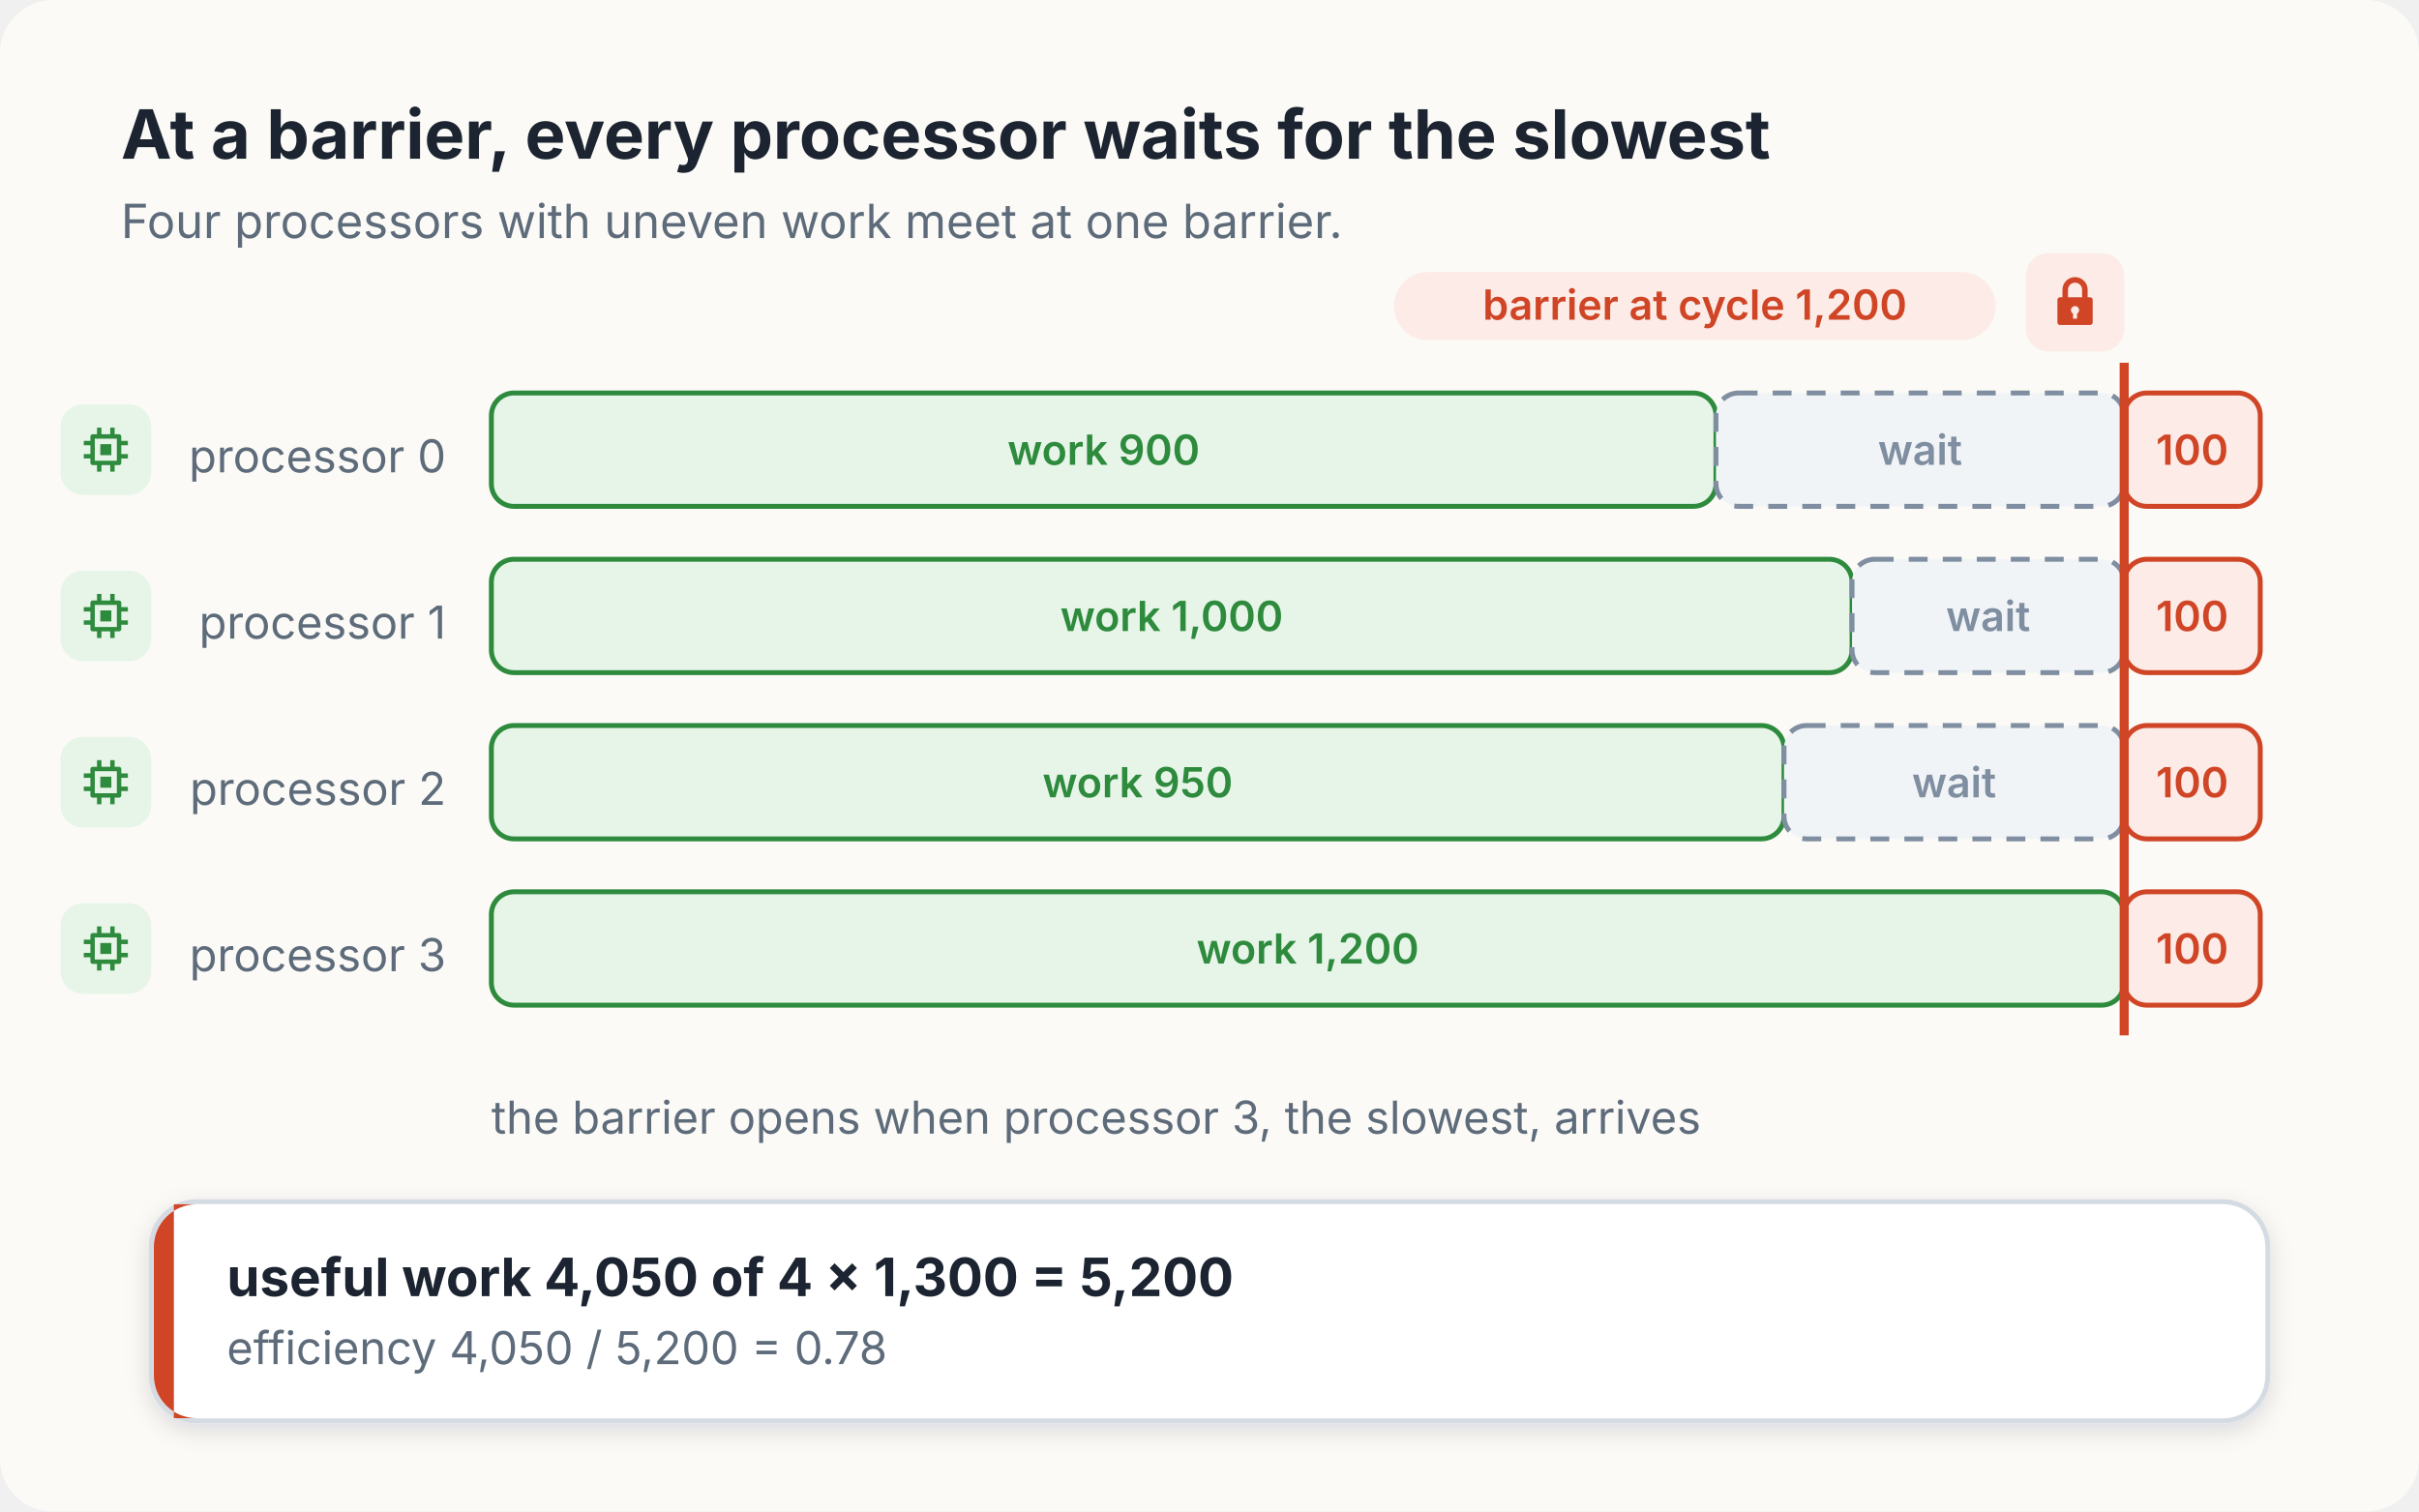
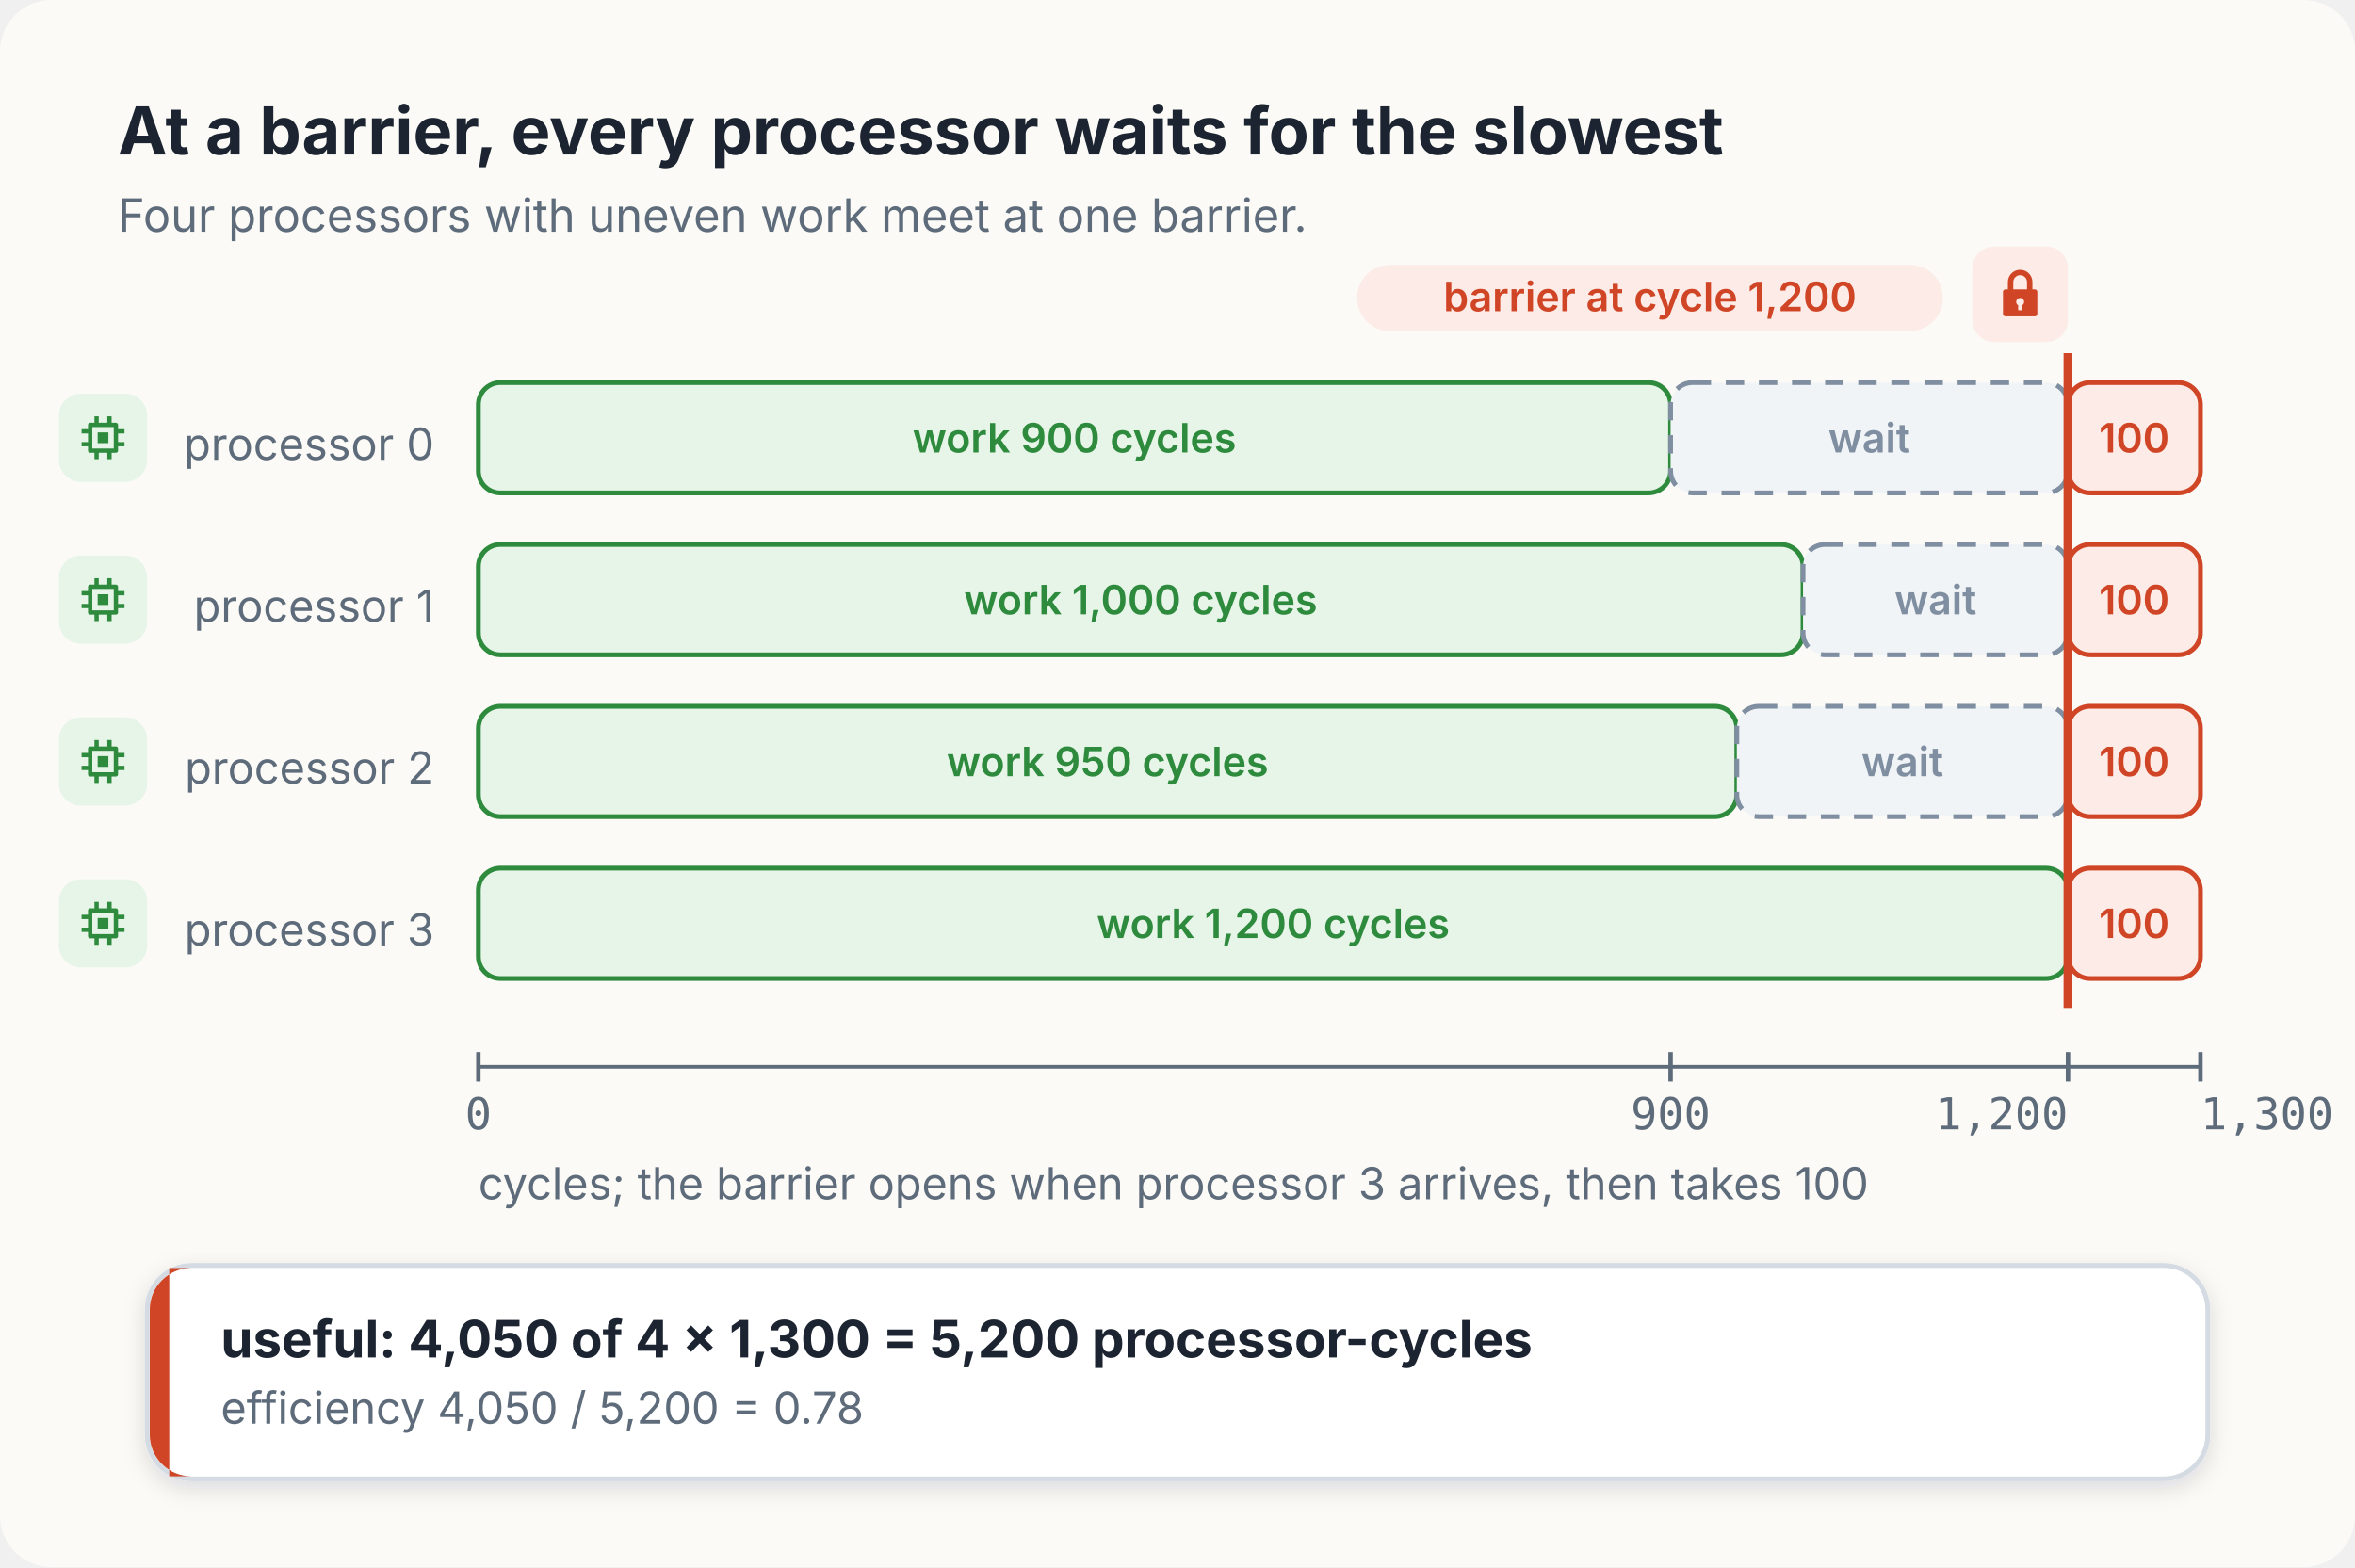
- <svg xmlns="http://www.w3.org/2000/svg" viewBox="0 0 640 400" width="640" height="400" role="img" aria-label="Four processors on a time line. Processor 0 works 900 cycles, processor 1 works 1,000, processor 2 works 950 and processor 3 works 1,200. A vertical barrier line stands at 1,200 cycles. Processors 0, 1 and 2 wait in dashed boxes until 1,200. Then all four spend 100 cycles at the barrier. Useful work is 4,050 of 5,200 processor-cycles, an efficiency of 0.78.">
+ <svg xmlns="http://www.w3.org/2000/svg" viewBox="0 0 640 426" width="640" height="426" role="img" aria-label="Four processors on a time line. Processor 0 works 900 cycles, processor 1 works 1,000, processor 2 works 950 and processor 3 works 1,200. A vertical barrier line stands at 1,200 cycles. Processors 0, 1 and 2 wait in dashed boxes until 1,200. Then all four spend 100 cycles at the barrier. Useful work is 4,050 of 5,200 processor-cycles, an efficiency of 0.78.">
  <style>
    text { font-family: Inter, "Segoe UI", "Helvetica Neue", Helvetica, Arial, sans-serif; fill: #1B2430; }
    .title { font-size: 18px; font-weight: 650; }
    .lede { font-size: 12.5px; fill: #5D6B7A; }
    .name { font-size: 14px; font-weight: 650; }
    .sub { font-size: 12px; fill: #5D6B7A; }
    .note { font-size: 12px; fill: #5D6B7A; }
    .tab { font-size: 11.5px; font-weight: 650; letter-spacing: 0.04em; fill: #5D6B7A; }
    .mono { font-family: "JetBrains Mono", "SF Mono", Menlo, Consolas, monospace; font-size: 12px; }
    .dim { fill: #8794A3; }
    .strong { font-weight: 700; }
    .trap { fill: #CF4526; font-weight: 700; }
    .pill { font-size: 11px; font-weight: 600; }
    .wire { fill: none; stroke: #3F5873; stroke-width: 1.8; stroke-linecap: round; stroke-linejoin: round; }
    .wire.danger { stroke: #CF4526; stroke-dasharray: 6 5; }
    .wire.idle { stroke: #7F8EA0; stroke-dasharray: 2 5; }
  </style>
  <defs>
    <filter id="lift" x="-10%" y="-10%" width="120%" height="135%">
      <feDropShadow dx="0" dy="2" stdDeviation="3" flood-color="#1B2430" flood-opacity="0.13" />
    </filter>
    <linearGradient id="thor-body" x1="0" y1="0" x2="0" y2="1">
      <stop offset="0" stop-color="#C6CCD5" />
      <stop offset="1" stop-color="#979EA9" />
    </linearGradient>
    <linearGradient id="switch-body" x1="0" y1="0" x2="0" y2="1">
      <stop offset="0" stop-color="#3B4656" />
      <stop offset="1" stop-color="#232B37" />
    </linearGradient>
    <marker id="head" viewBox="0 0 10 10" refX="8.5" refY="5" markerUnits="userSpaceOnUse" markerWidth="11" markerHeight="11" orient="auto">
      <path d="M0.5,1 L9,5 L0.5,9 Z" fill="#3F5873" />
    </marker>
    <marker id="head-danger" viewBox="0 0 10 10" refX="8.5" refY="5" markerUnits="userSpaceOnUse" markerWidth="11" markerHeight="11" orient="auto">
      <path d="M0.5,1 L9,5 L0.5,9 Z" fill="#CF4526" />
    </marker>
    <marker id="head-idle" viewBox="0 0 10 10" refX="8.5" refY="5" markerUnits="userSpaceOnUse" markerWidth="11" markerHeight="11" orient="auto">
      <path d="M0.5,1 L9,5 L0.5,9 Z" fill="#7F8EA0" />
    </marker>
  </defs>
-   <rect width="640" height="400" rx="14" fill="#FBFAF6" />
+   <rect width="640" height="426" rx="14" fill="#FBFAF6" />
  <text x="32.0" y="42.0" class="title" text-anchor="start" xml:space="preserve">At a barrier, every processor waits for the slowest</text>
  <text x="32.0" y="63.0" class="lede" text-anchor="start" xml:space="preserve">Four processors with uneven work meet at one barrier.</text>
  <text x="118.0" y="125.0" class="sub" text-anchor="end" xml:space="preserve">processor 0</text>
  <rect x="16" y="107" width="24" height="24" rx="6" fill="#E7F5E9" />
  <g transform="translate(21.0,112.0) scale(0.5833)">
    <path d="M8 2h2v3h4V2h2v3h2a1 1 0 0 1 1 1v2h3v2h-3v4h3v2h-3v2a1 1 0 0 1-1 1h-2v3h-2v-3h-4v3H8v-3H6a1 1 0 0 1-1-1v-2H2v-2h3v-4H2V8h3V6a1 1 0 0 1 1-1h2zM7 7v10h10V7zm2.5 2.5h5v5h-5z" fill="#2E8B3D" fill-rule="evenodd" />
  </g>
  <rect x="130.0" y="104.0" width="324.0" height="30.0" rx="6" fill="#E7F5E9" stroke="#2E8B3D" stroke-width="1.3" />
-   <text x="292.0" y="123.0" class="pill" text-anchor="middle" style="fill:#2E8B3D" xml:space="preserve">work 900</text>
+   <text x="292.0" y="123.0" class="pill" text-anchor="middle" style="fill:#2E8B3D" xml:space="preserve">work 900 cycles</text>
  <rect x="454.0" y="104.0" width="108.0" height="30.0" rx="6" fill="#F1F4F7" stroke="#7F8EA0" stroke-width="1.3" stroke-dasharray="5 4" />
  <text x="508.0" y="123.0" class="pill" text-anchor="middle" style="fill:#7F8EA0" xml:space="preserve">wait</text>
  <rect x="562.0" y="104.0" width="36.0" height="30.0" rx="6" fill="#FCEBE6" stroke="#CF4526" stroke-width="1.3" />
  <text x="580.0" y="123.0" class="pill" text-anchor="middle" style="fill:#CF4526" xml:space="preserve">100</text>
  <text x="118.0" y="169.0" class="sub" text-anchor="end" xml:space="preserve">processor 1</text>
  <rect x="16" y="151" width="24" height="24" rx="6" fill="#E7F5E9" />
  <g transform="translate(21.0,156.0) scale(0.5833)">
    <path d="M8 2h2v3h4V2h2v3h2a1 1 0 0 1 1 1v2h3v2h-3v4h3v2h-3v2a1 1 0 0 1-1 1h-2v3h-2v-3h-4v3H8v-3H6a1 1 0 0 1-1-1v-2H2v-2h3v-4H2V8h3V6a1 1 0 0 1 1-1h2zM7 7v10h10V7zm2.5 2.5h5v5h-5z" fill="#2E8B3D" fill-rule="evenodd" />
  </g>
  <rect x="130.0" y="148.0" width="360.0" height="30.0" rx="6" fill="#E7F5E9" stroke="#2E8B3D" stroke-width="1.3" />
-   <text x="310.0" y="167.0" class="pill" text-anchor="middle" style="fill:#2E8B3D" xml:space="preserve">work 1,000</text>
+   <text x="310.0" y="167.0" class="pill" text-anchor="middle" style="fill:#2E8B3D" xml:space="preserve">work 1,000 cycles</text>
  <rect x="490.0" y="148.0" width="72.0" height="30.0" rx="6" fill="#F1F4F7" stroke="#7F8EA0" stroke-width="1.3" stroke-dasharray="5 4" />
  <text x="526.0" y="167.0" class="pill" text-anchor="middle" style="fill:#7F8EA0" xml:space="preserve">wait</text>
  <rect x="562.0" y="148.0" width="36.0" height="30.0" rx="6" fill="#FCEBE6" stroke="#CF4526" stroke-width="1.3" />
  <text x="580.0" y="167.0" class="pill" text-anchor="middle" style="fill:#CF4526" xml:space="preserve">100</text>
  <text x="118.0" y="213.0" class="sub" text-anchor="end" xml:space="preserve">processor 2</text>
  <rect x="16" y="195" width="24" height="24" rx="6" fill="#E7F5E9" />
  <g transform="translate(21.0,200.0) scale(0.5833)">
    <path d="M8 2h2v3h4V2h2v3h2a1 1 0 0 1 1 1v2h3v2h-3v4h3v2h-3v2a1 1 0 0 1-1 1h-2v3h-2v-3h-4v3H8v-3H6a1 1 0 0 1-1-1v-2H2v-2h3v-4H2V8h3V6a1 1 0 0 1 1-1h2zM7 7v10h10V7zm2.5 2.5h5v5h-5z" fill="#2E8B3D" fill-rule="evenodd" />
  </g>
  <rect x="130.0" y="192.0" width="342.0" height="30.0" rx="6" fill="#E7F5E9" stroke="#2E8B3D" stroke-width="1.3" />
-   <text x="301.0" y="211.0" class="pill" text-anchor="middle" style="fill:#2E8B3D" xml:space="preserve">work 950</text>
+   <text x="301.0" y="211.0" class="pill" text-anchor="middle" style="fill:#2E8B3D" xml:space="preserve">work 950 cycles</text>
  <rect x="472.0" y="192.0" width="90.0" height="30.0" rx="6" fill="#F1F4F7" stroke="#7F8EA0" stroke-width="1.3" stroke-dasharray="5 4" />
  <text x="517.0" y="211.0" class="pill" text-anchor="middle" style="fill:#7F8EA0" xml:space="preserve">wait</text>
  <rect x="562.0" y="192.0" width="36.0" height="30.0" rx="6" fill="#FCEBE6" stroke="#CF4526" stroke-width="1.3" />
  <text x="580.0" y="211.0" class="pill" text-anchor="middle" style="fill:#CF4526" xml:space="preserve">100</text>
  <text x="118.0" y="257.0" class="sub" text-anchor="end" xml:space="preserve">processor 3</text>
  <rect x="16" y="239" width="24" height="24" rx="6" fill="#E7F5E9" />
  <g transform="translate(21.0,244.0) scale(0.5833)">
    <path d="M8 2h2v3h4V2h2v3h2a1 1 0 0 1 1 1v2h3v2h-3v4h3v2h-3v2a1 1 0 0 1-1 1h-2v3h-2v-3h-4v3H8v-3H6a1 1 0 0 1-1-1v-2H2v-2h3v-4H2V8h3V6a1 1 0 0 1 1-1h2zM7 7v10h10V7zm2.5 2.5h5v5h-5z" fill="#2E8B3D" fill-rule="evenodd" />
  </g>
  <rect x="130.0" y="236.0" width="432.0" height="30.0" rx="6" fill="#E7F5E9" stroke="#2E8B3D" stroke-width="1.3" />
-   <text x="346.0" y="255.0" class="pill" text-anchor="middle" style="fill:#2E8B3D" xml:space="preserve">work 1,200</text>
+   <text x="346.0" y="255.0" class="pill" text-anchor="middle" style="fill:#2E8B3D" xml:space="preserve">work 1,200 cycles</text>
  <rect x="562.0" y="236.0" width="36.0" height="30.0" rx="6" fill="#FCEBE6" stroke="#CF4526" stroke-width="1.3" />
  <text x="580.0" y="255.0" class="pill" text-anchor="middle" style="fill:#CF4526" xml:space="preserve">100</text>
  <line x1="562.0" y1="96.0" x2="562.0" y2="274.0" stroke="#CF4526" stroke-width="2.4" />
  <rect x="368.8" y="72" width="159.2" height="18" rx="9" fill="#FCEBE6" />
  <text x="448.4" y="84.6" class="pill" text-anchor="middle" style="fill:#CF4526" xml:space="preserve">barrier at cycle 1,200</text>
  <rect x="536.0" y="67" width="26" height="26" rx="6" fill="#FCEBE6" />
  <g transform="translate(541.0,72.0) scale(0.6667)">
    <path d="M7 10V7a5 5 0 0 1 10 0v3h1a1 1 0 0 1 1 1v9a1 1 0 0 1-1 1H6a1 1 0 0 1-1-1v-9a1 1 0 0 1 1-1zm2.2 0h5.6V7a2.8 2.8 0 0 0-5.6 0zM12 13.5a1.6 1.6 0 0 0-.8 3v2h1.6v-2a1.6 1.6 0 0 0-.8-3z" fill="#CF4526" fill-rule="evenodd" />
  </g>
-   <text x="130.0" y="300.0" class="note" text-anchor="start" xml:space="preserve">the barrier opens when processor 3, the slowest, arrives</text>
-   <rect x="40" y="318" width="560" height="58" rx="12" fill="#FFFFFF" stroke="#D5DBE3" stroke-width="1.3" filter="url(#lift)" />
-   <path d="M52,318.7 H46 V375.3 H52 A11.3,11.3 0 0 1 40.7,364 V330 A11.3,11.3 0 0 1 52,318.7 Z" fill="#CF4526" />
-   <text x="60.0" y="343.0" class="name" text-anchor="start" xml:space="preserve">useful work 4,050 of 4 × 1,300 = 5,200</text>
-   <text x="60.0" y="361.0" class="sub" text-anchor="start" xml:space="preserve">efficiency 4,050 / 5,200 = 0.78</text>
+   <line x1="130.0" y1="290.0" x2="598.0" y2="290.0" stroke="#5D6B7A" stroke-width="1" />
+   <line x1="130.0" y1="286.0" x2="130.0" y2="294.0" stroke="#5D6B7A" stroke-width="1.2" />
+   <text x="130.0" y="307.0" class="mono" text-anchor="middle" style="fill:#5D6B7A" xml:space="preserve">0</text>
+   <line x1="454.0" y1="286.0" x2="454.0" y2="294.0" stroke="#5D6B7A" stroke-width="1.2" />
+   <text x="454.0" y="307.0" class="mono" text-anchor="middle" style="fill:#5D6B7A" xml:space="preserve">900</text>
+   <line x1="562.0" y1="286.0" x2="562.0" y2="294.0" stroke="#5D6B7A" stroke-width="1.2" />
+   <text x="562.0" y="307.0" class="mono" text-anchor="end" style="fill:#5D6B7A" xml:space="preserve">1,200</text>
+   <line x1="598.0" y1="286.0" x2="598.0" y2="294.0" stroke="#5D6B7A" stroke-width="1.2" />
+   <text x="598.0" y="307.0" class="mono" text-anchor="start" style="fill:#5D6B7A" xml:space="preserve">1,300</text>
+   <text x="130.0" y="326.0" class="note" text-anchor="start" xml:space="preserve">cycles; the barrier opens when processor 3 arrives, then takes 100</text>
+   <rect x="40" y="344" width="560" height="58" rx="12" fill="#FFFFFF" stroke="#D5DBE3" stroke-width="1.3" filter="url(#lift)" />
+   <path d="M52,344.7 H46 V401.3 H52 A11.3,11.3 0 0 1 40.7,390 V356 A11.3,11.3 0 0 1 52,344.7 Z" fill="#CF4526" />
+   <text x="60.0" y="369.0" class="name" text-anchor="start" xml:space="preserve">useful: 4,050 of 4 × 1,300 = 5,200 processor-cycles</text>
+   <text x="60.0" y="387.0" class="sub" text-anchor="start" xml:space="preserve">efficiency 4,050 / 5,200 = 0.78</text>
</svg>
